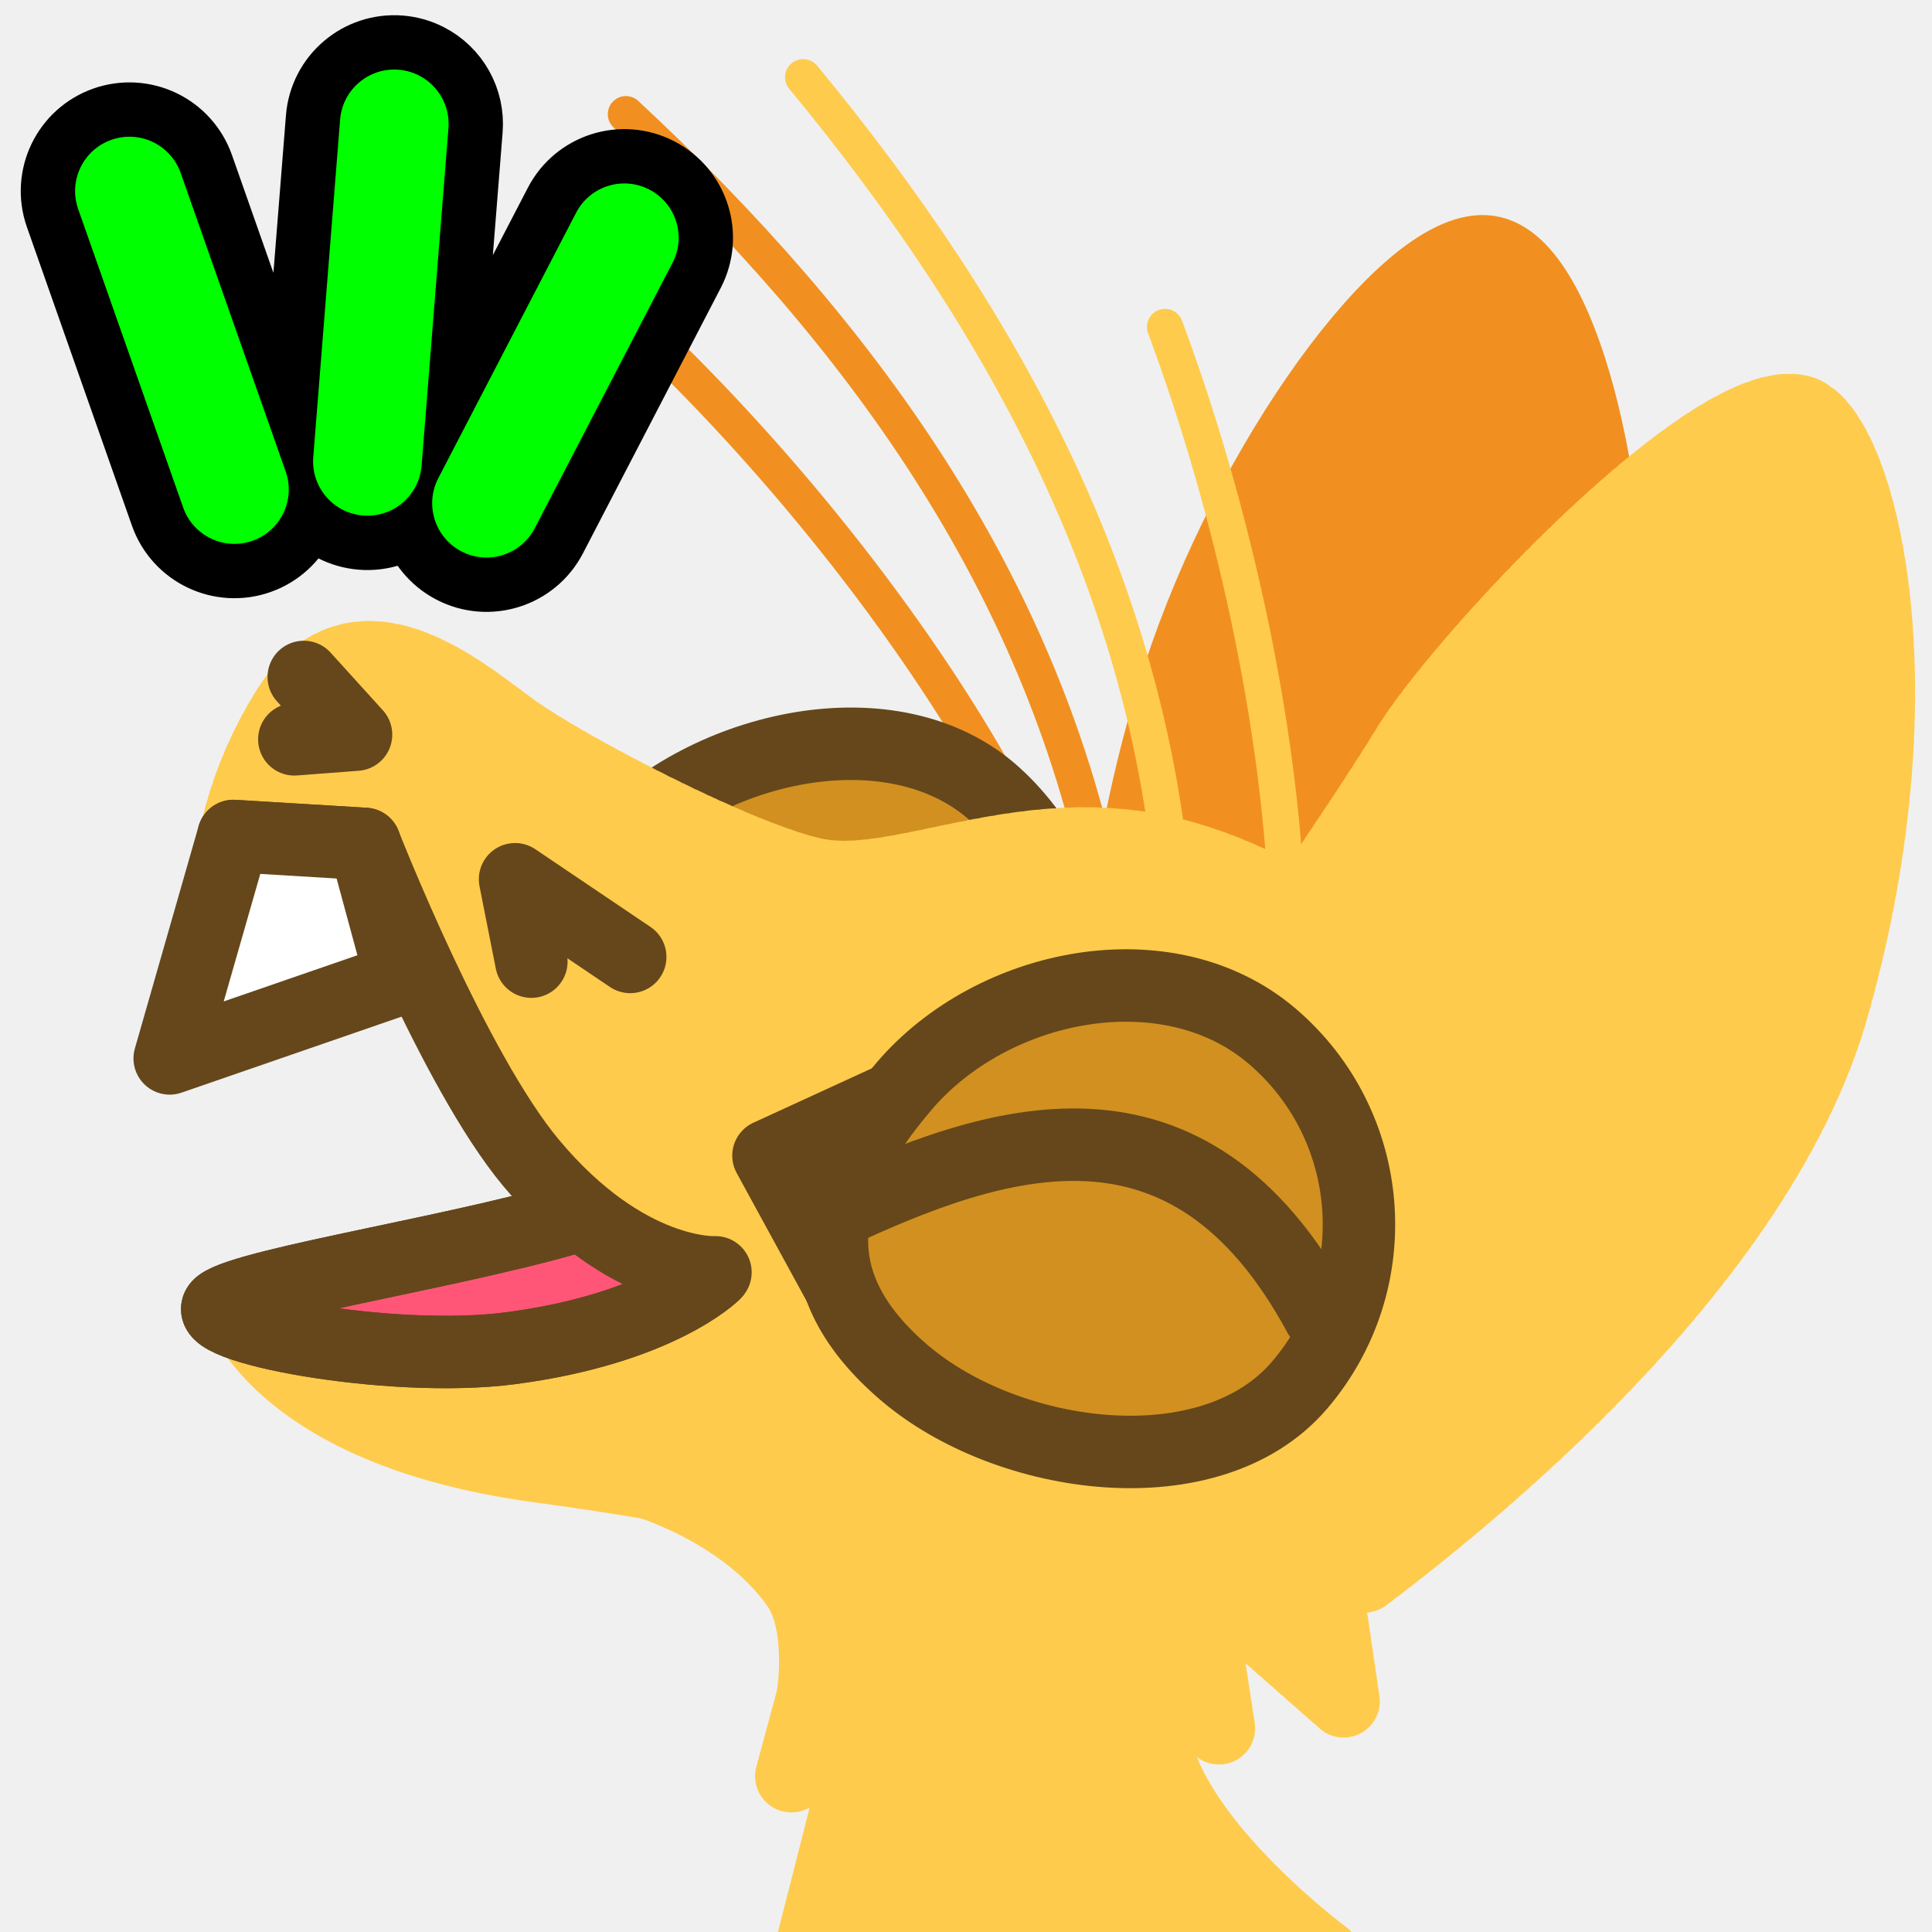
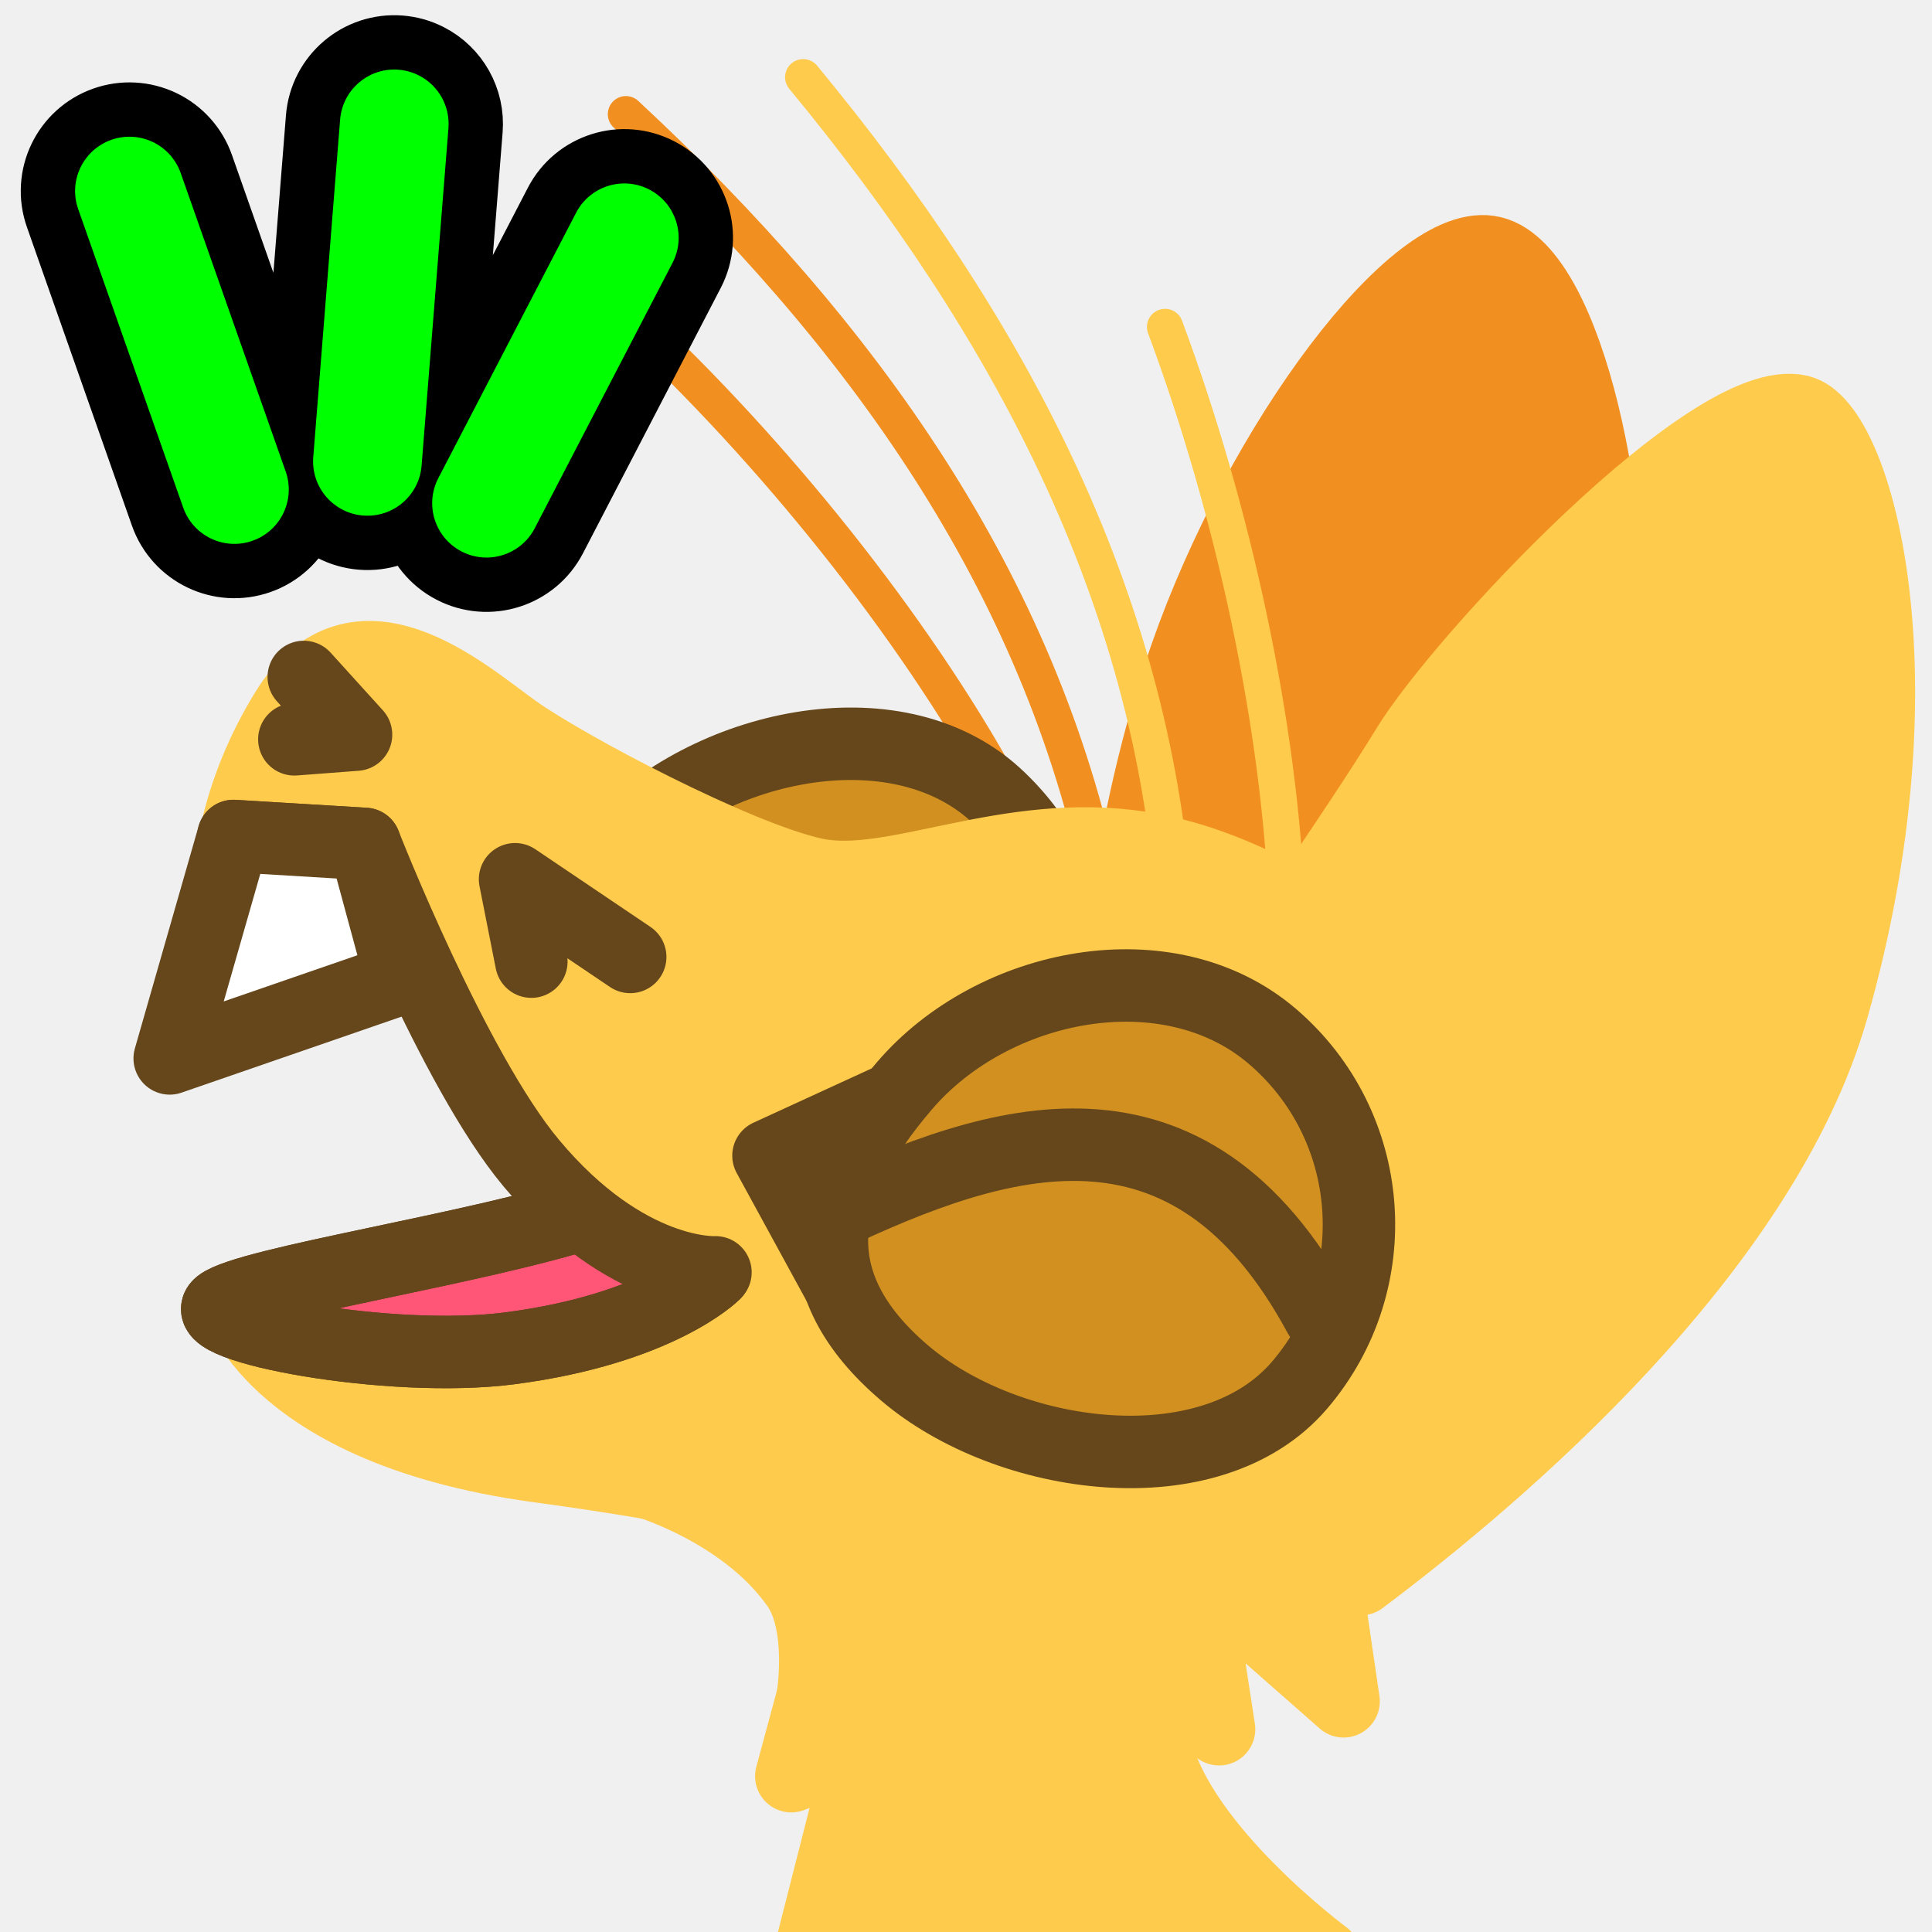
<svg xmlns="http://www.w3.org/2000/svg" version="1.1" id="svg824" width="1706.667" height="1706.667" viewBox="0 0 1706.667 1706.667">
  <defs id="defs828" />
  <g id="layer1" style="display:inline">
    <path style="display:none;fill:#123456;stroke:#123456;stroke-width:64;stroke-linecap:round;stroke-linejoin:round;-inkscape-stroke:none;paint-order:fill markers stroke;stop-color:#000000" d="m 1213.727,855.731 c 70.798,131.454 185.382,239.025 198.706,401.828 -29.438,-19.135 -55.932,-14.719 -79.483,13.247 91.022,54.7 58.514,175.917 81.69,267.15 l -99.353,6.624 c 66.759,58.919 81.773,128.186 90.522,198.706 l -494.507,2.208 c -24.38,-41.481 23.115,-208.563 66.236,-227.044 0,0 3.379,-20.015 -75.353,-9.455 28.741,-247.273 185.695,-422.176 311.542,-653.264 z" id="path3091" />
    <path style="display:inline;opacity:1;fill:#ffcb4c;fill-opacity:1;stroke:#ffcb4c;stroke-width:64;stroke-linecap:round;stroke-linejoin:round;stroke-miterlimit:4;stroke-dasharray:none;stroke-dashoffset:0;stroke-opacity:1;paint-order:fill markers stroke;stop-color:#000000" d="m 763.789,1329.521 -64.785,239.508 62.822,-25.521 -51.043,200.244 459.384,-15.705 c 0,0 -127.607,-94.233 -149.202,-184.539 -21.595,-90.306 51.043,-253.25 51.043,-253.25 z" id="path3340" />
    <g id="g12988" transform="rotate(42.28367,955.8562,1138.008)" style="display:inline">
      <path style="display:inline;fill:none;fill-opacity:1;stroke:#f19020;stroke-width:32;stroke-linecap:round;stroke-linejoin:round;stroke-miterlimit:4;stroke-dasharray:none;stroke-dashoffset:0;stroke-opacity:1;paint-order:fill markers stroke;stop-color:#000000" d="m 101.41,772.923 c 172.373,3.727 366.285,35.88 517.695,89.905" id="path6280-0-6" />
      <path style="display:inline;fill:none;fill-opacity:1;stroke:#f19020;stroke-width:32;stroke-linecap:round;stroke-linejoin:round;stroke-miterlimit:4;stroke-dasharray:none;stroke-dashoffset:0;stroke-opacity:1;paint-order:fill markers stroke;stop-color:#000000" d="m -40.041,641.805 c 284.928,3.013 548.154,59.759 769.294,220.71" id="path6280-3" />
      <g id="g12997" style="fill:#d19020;fill-opacity:1">
        <path id="path1915-9" style="display:inline;fill:#d19020;fill-opacity:1;stroke:#65471b;stroke-width:64;stroke-linecap:round;stroke-linejoin:round;paint-order:fill markers stroke;stop-color:#000000" d="m 824.216,1085.485 c 10e-6,120.717 -155.86,218.577 -276.577,218.577 -120.717,0 -160.577,-55.86 -160.577,-176.577 0,-120.717 97.86,-260.577 218.577,-260.577 120.717,0 218.577,97.86 218.577,218.577 z" />
      </g>
      <g id="g14407" style="display:inline" transform="translate(1.4395368e-5,2.348724e-5)">
        <path style="fill:#ffcb4c;fill-opacity:1;stroke:none;stroke-width:64;stroke-linecap:round;stroke-opacity:1;-inkscape-stroke:none;paint-order:fill markers stroke;stop-color:#000000" d="m 390.792,1673.79 c 0,0 114.865,80.79 334.11,-70.21 238.542,-164.29 307.596,-167.964 307.596,-167.964 L 744.638,1271.595 c 0,0 -69.449,197.265 -124.636,232.708 -55.187,35.443 -229.211,169.487 -229.211,169.487 z" id="path11259" />
        <path style="opacity:1;fill:#ff5678;fill-opacity:1;stroke:#65471b;stroke-width:64;stroke-linecap:round;stroke-linejoin:round;stroke-miterlimit:4;stroke-dasharray:none;stroke-dashoffset:0;stroke-opacity:1;paint-order:fill markers stroke;stop-color:#000000" d="m 706.722,1347.361 c 0,0 -3.445,68.694 -88.618,169.38 -69.465,82.116 -221.204,175.157 -215.989,144.43 5.215,-30.727 136.155,-191.096 187.289,-281.515 54.759,-96.828 116.425,-34.045 116.425,-34.045" id="path10665" />
        <path style="opacity:1;fill:none;fill-opacity:1;stroke:#65471b;stroke-width:64;stroke-linecap:round;stroke-linejoin:round;stroke-miterlimit:4;stroke-dasharray:none;stroke-dashoffset:0;stroke-opacity:1;paint-order:fill markers stroke;stop-color:#000000" d="m 706.722,1347.361 c 0,0 -3.445,68.694 -88.618,169.38 -69.465,82.116 -221.204,175.157 -215.989,144.43 5.215,-30.727 136.155,-191.096 187.289,-281.515 54.759,-96.828 116.425,-34.045 116.425,-34.045" id="path5898" />
      </g>
      <path style="opacity:1;fill:#f19020;fill-opacity:1;stroke:#f19020;stroke-width:64;stroke-linecap:round;stroke-miterlimit:4;stroke-dasharray:none;stroke-dashoffset:0;stroke-opacity:1;paint-order:fill markers stroke;stop-color:#000000" d="m 835.147,966.355 c 0,0 -115.451,-134.478 -187.012,-302.615 -78.724,-184.967 -99.904,-413.743 -39.707,-446.611 60.197,-32.868 243.16,98.748 327.844,212.764 84.684,114.016 184.078,406.249 184.078,406.249 z" id="path1640" />
-       <path id="path2160" style="display:inline;opacity:1;fill:#ffcb4c;stroke:#ffcb4c;stroke-width:64;stroke-linecap:round;stroke-linejoin:round;stroke-miterlimit:4;stroke-dasharray:6.4, 6.4;stroke-dashoffset:0;stroke-opacity:1;paint-order:fill markers stroke;stop-color:#000000" d="m 957.09,689.244 c -12.674,0.184 -25.04,1.06 -36.979,2.662 -120.22,16.137 -200.036,99.606 -271.064,104.562 -71.028,4.956 -236.406,-28.251 -288.998,-46.268 -52.592,-18.017 -167.927,-73.656 -198.885,41.33 -9.269,34.429 -14.833,75.462 -11.361,118.271 l 111.418,-29.879 c 71.072,87.895 252.929,318.64 441.045,239.96 70.911,20.759 103.397,183.501 213.086,211.975 22.593,5.865 56.46,6.897 94.258,4.449 l 197.594,82.635 -50.998,-108.156 c 6.929,-2.032 13.769,-4.148 20.439,-6.391 l 128.996,59.592 -46.178,-99.629 c 5.982,-4.39 11.494,-8.912 16.158,-13.641 2.287,-2.318 4.709,-5.084 7.078,-7.66 0,0 4.606,-9.794 11.492,-26.01 3.443,-8.108 7.457,-17.82 11.75,-28.719 4.293,-10.899 8.868,-22.983 13.43,-35.83 4.562,-12.847 9.111,-26.455 13.361,-40.408 4.25,-13.953 8.198,-28.248 11.555,-42.465 1.678,-7.108 3.209,-14.199 4.555,-21.215 1.346,-7.016 2.508,-13.958 3.449,-20.777 0.941,-6.819 1.663,-13.513 2.127,-20.029 0.464,-6.516 0.67,-12.856 0.584,-18.965 -0.087,-6.109 -0.66,-12.292 -1.658,-18.52 -0.998,-6.227 -2.42,-12.498 -4.207,-18.777 -1.787,-6.279 -3.939,-12.569 -6.393,-18.834 -2.454,-6.265 -5.21,-12.504 -8.209,-18.688 -2.998,-6.183 -6.237,-12.309 -9.658,-18.344 -3.421,-6.035 -7.023,-11.979 -10.744,-17.799 -7.442,-11.64 -15.362,-22.786 -23.271,-33.166 -7.909,-10.38 -15.808,-19.996 -23.207,-28.582 -7.399,-8.586 -14.297,-16.142 -20.207,-22.4 -11.821,-12.516 -19.688,-19.844 -19.688,-19.844 -78.114,-53.216 -181.949,-85.734 -270.67,-84.443 z" transform="rotate(-25.75339,1095.125,1162.537)" />
+       <path id="path2160" style="display:inline;opacity:1;fill:#ffcb4c;stroke:#ffcb4c;stroke-width:64;stroke-linecap:round;stroke-linejoin:round;stroke-miterlimit:4;stroke-dasharray:none;stroke-dashoffset:0;stroke-opacity:1;paint-order:fill markers stroke;stop-color:#000000" d="m 957.09,689.244 c -12.674,0.184 -25.04,1.06 -36.979,2.662 -120.22,16.137 -200.036,99.606 -271.064,104.562 -71.028,4.956 -236.406,-28.251 -288.998,-46.268 -52.592,-18.017 -167.927,-73.656 -198.885,41.33 -9.269,34.429 -14.833,75.462 -11.361,118.271 l 111.418,-29.879 c 71.072,87.895 252.929,318.64 441.045,239.96 70.911,20.759 103.397,183.501 213.086,211.975 22.593,5.865 56.46,6.897 94.258,4.449 l 197.594,82.635 -50.998,-108.156 c 6.929,-2.032 13.769,-4.148 20.439,-6.391 l 128.996,59.592 -46.178,-99.629 c 5.982,-4.39 11.494,-8.912 16.158,-13.641 2.287,-2.318 4.709,-5.084 7.078,-7.66 0,0 4.606,-9.794 11.492,-26.01 3.443,-8.108 7.457,-17.82 11.75,-28.719 4.293,-10.899 8.868,-22.983 13.43,-35.83 4.562,-12.847 9.111,-26.455 13.361,-40.408 4.25,-13.953 8.198,-28.248 11.555,-42.465 1.678,-7.108 3.209,-14.199 4.555,-21.215 1.346,-7.016 2.508,-13.958 3.449,-20.777 0.941,-6.819 1.663,-13.513 2.127,-20.029 0.464,-6.516 0.67,-12.856 0.584,-18.965 -0.087,-6.109 -0.66,-12.292 -1.658,-18.52 -0.998,-6.227 -2.42,-12.498 -4.207,-18.777 -1.787,-6.279 -3.939,-12.569 -6.393,-18.834 -2.454,-6.265 -5.21,-12.504 -8.209,-18.688 -2.998,-6.183 -6.237,-12.309 -9.658,-18.344 -3.421,-6.035 -7.023,-11.979 -10.744,-17.799 -7.442,-11.64 -15.362,-22.786 -23.271,-33.166 -7.909,-10.38 -15.808,-19.996 -23.207,-28.582 -7.399,-8.586 -14.297,-16.142 -20.207,-22.4 -11.821,-12.516 -19.688,-19.844 -19.688,-19.844 -78.114,-53.216 -181.949,-85.734 -270.67,-84.443 z" transform="rotate(-25.75339,1095.125,1162.537)" />
      <path style="display:none;fill:#123456;stroke:#123456;stroke-width:64;stroke-linecap:round;stroke-linejoin:round;-inkscape-stroke:none;paint-order:fill markers stroke;stop-color:#000000" d="M 880.931,744.045 C 763.916,771.643 622.613,916.257 622.613,916.257 620.953,833.211 611.28,749.437 735.213,677.809 c -124.695,-7.457 -249.288,-15.117 -408.452,46.365 0,0 303.226,-263.622 490.142,-280.397 172.212,-15.455 264.942,37.533 264.942,37.533 -0.192,-45.683 -31.458,-88.259 -90.522,-128.055 0,0 261.087,209.422 298.621,306.567 37.533,97.145 106.115,326.095 106.115,326.095 L 1109.659,750.266 c 0,0 -111.711,-33.819 -228.727,-6.221 z" id="path1637" />
-       <path id="path13483" style="display:inline;opacity:1;fill:#ffcb4c;stroke:#ffcb4c;stroke-width:64;stroke-linecap:round;stroke-linejoin:round;stroke-miterlimit:4;stroke-dasharray:6.4, 6.4;stroke-dashoffset:0;stroke-opacity:1;paint-order:fill markers stroke;stop-color:#000000" d="m 903.544,138.309 c -69.738,38.132 -73.726,364.986 -56.45,453.613 15.382,78.908 42.49,283.913 50.124,342.036 117.046,352.491 292.414,242.683 413.717,228.396 28.601,-149.594 68.202,-453.296 -31.166,-653.516 C 1143.721,234.713 948.767,113.581 903.544,138.309 Z" />
+       <path id="path13483" style="display:inline;opacity:1;fill:#ffcb4c;stroke:#ffcb4c;stroke-width:64;stroke-linecap:round;stroke-linejoin:round;stroke-miterlimit:4;stroke-dasharray:none;stroke-dashoffset:0;stroke-opacity:1;paint-order:fill markers stroke;stop-color:#000000" d="m 903.544,138.309 c -69.738,38.132 -73.726,364.986 -56.45,453.613 15.382,78.908 42.49,283.913 50.124,342.036 117.046,352.491 292.414,242.683 413.717,228.396 28.601,-149.594 68.202,-453.296 -31.166,-653.516 C 1143.721,234.713 948.767,113.581 903.544,138.309 Z" />
      <g id="g13003">
        <path style="opacity:1;fill:none;fill-opacity:1;stroke:#65471b;stroke-width:64;stroke-linecap:round;stroke-linejoin:round;stroke-miterlimit:4;stroke-dasharray:none;stroke-dashoffset:0;stroke-opacity:1;paint-order:fill markers stroke;stop-color:#000000" d="m 83.898,1201.07 68.443,6.623 -37.533,39.741" id="path2163" />
        <path style="opacity:1;fill:none;fill-opacity:1;stroke:#65471b;stroke-width:64;stroke-linecap:round;stroke-linejoin:round;stroke-miterlimit:4;stroke-dasharray:none;stroke-dashoffset:0;stroke-opacity:1;paint-order:fill markers stroke;stop-color:#000000" d="m 401.828,1251.85 -59.612,-44.157 121.432,-17.663" id="path2198" />
        <path style="opacity:1;fill:none;fill-opacity:1;stroke:#65471b;stroke-width:64;stroke-linecap:round;stroke-linejoin:round;stroke-miterlimit:4;stroke-dasharray:none;stroke-dashoffset:0;stroke-opacity:1;paint-order:fill markers stroke;stop-color:#000000" d="m 132.471,1346.787 90.522,-72.859 c 0,0 191.841,94.964 298.393,109.629 130.648,17.981 185.41,-38.082 185.41,-38.082" id="path2200" />
        <path style="opacity:1;fill:#ffffff;fill-opacity:1;stroke:#65471b;stroke-width:64;stroke-linecap:round;stroke-linejoin:round;stroke-miterlimit:4;stroke-dasharray:none;stroke-dashoffset:0;stroke-opacity:1;paint-order:fill markers stroke;stop-color:#000000" d="m 222.993,1530.039 -90.522,-183.251 90.522,-72.859 103.769,66.235 z" id="path2202" />
      </g>
      <path style="opacity:1;fill:none;fill-opacity:1;stroke:#ffcb4c;stroke-width:32;stroke-linecap:round;stroke-linejoin:round;stroke-miterlimit:4;stroke-dasharray:none;stroke-dashoffset:0;stroke-opacity:1;paint-order:fill markers stroke;stop-color:#000000" d="M 53.831,512.307 C 335.894,552.725 589.383,643.561 787.462,832.168" id="path6280" />
      <path style="display:inline;fill:none;fill-opacity:1;stroke:#ffcb4c;stroke-width:32;stroke-linecap:round;stroke-linejoin:round;stroke-miterlimit:4;stroke-dasharray:none;stroke-dashoffset:0;stroke-opacity:1;paint-order:fill markers stroke;stop-color:#000000" d="m 438.756,460.433 c 153.236,79.026 313.345,193.048 425.663,308.062" id="path6280-0" />
      <g id="g12993" transform="rotate(-1.743134,1050.355,898.8806)" style="display:inline;fill:#d19020;fill-opacity:1">
        <path style="opacity:1;fill:#d19020;fill-opacity:1;stroke:#65471b;stroke-width:64;stroke-linecap:round;stroke-linejoin:round;stroke-miterlimit:4;stroke-dasharray:none;stroke-dashoffset:0;stroke-opacity:1;paint-order:fill markers stroke;stop-color:#000000" d="m 661.976,1226.049 53.367,-115.501 86.531,168.711 z" id="path7852" />
        <path id="path1915" style="opacity:1;fill:#d19020;fill-opacity:1;stroke:#65471b;stroke-width:64;stroke-linecap:round;stroke-linejoin:round;paint-order:fill markers stroke;stop-color:#000000" d="m 1150.289,1075.222 c 0,120.717 -151.86,218.577 -272.577,218.577 -120.717,0 -164.577,-71.86 -164.577,-192.577 -2e-5,-120.717 97.86,-244.577 218.577,-244.577 120.717,-2e-5 218.577,97.86 218.577,218.577 z" />
        <path style="fill:#d19020;fill-opacity:1;stroke:#65471b;stroke-width:64;stroke-linecap:round;stroke-opacity:1;-inkscape-stroke:none;paint-order:fill markers stroke;stop-color:#000000" d="M 737.583,1231.125 C 804.607,1082.44 896.221,929.282 1123.587,1017.069" id="path8126" />
      </g>
      <g id="g13003-1" style="display:inline" transform="translate(803.8689,433.207)" />
      <g id="path9452" style="display:inline;fill:#00ff00;stroke:#ffffff;stroke-width:96;stroke-miterlimit:4;stroke-dasharray:none;paint-order:stroke fill markers" transform="rotate(-7.082935,2262.325,4441.069)">
        <path id="path9729" style="color:#000000;fill:#00ff00;stroke:#000000;stroke-width:96;stroke-linecap:round;stroke-linejoin:round;stroke-miterlimit:4;stroke-dasharray:none;paint-order:stroke fill markers" d="m 501.307,429.38 a 48,48 0 0 0 -41.074,54.045 l 35.688,261.752 a 48,48 0 0 0 54.045,41.074 48,48 0 0 0 41.074,-54.045 l -35.688,-261.75 a 48,48 0 0 0 -54.045,-41.076 z m 42.173,309.312 -35.688,-261.751 M 276.935,464.345 a 48,48 0 0 0 -17.666,6.221 48,48 0 0 0 -16.822,65.764 l 152.465,257.281 a 48,48 0 0 0 65.764,16.822 48,48 0 0 0 16.824,-65.764 L 325.035,487.388 A 48,48 0 0 0 276.935,464.345 Z M 436.206,769.14 283.74,511.859 M 118.793,647.88 a 48,48 0 0 0 -31.127,19.512 48,48 0 0 0 11.297,66.936 L 326.728,896.306 a 48,48 0 0 0 66.936,-11.297 48,48 0 0 0 -11.299,-66.936 L 154.6,656.093 a 48,48 0 0 0 -35.807,-8.213 z M 354.547,857.189 126.782,695.21" />
      </g>
    </g>
    <path style="display:inline;fill:none;fill-opacity:1;stroke:#ffcb4c;stroke-width:64;stroke-linecap:round;stroke-linejoin:round;stroke-miterlimit:4;stroke-dasharray:none;stroke-opacity:1;paint-order:fill markers stroke;stop-color:#000000" d="m 563.588,1306.711 c 0,0 92.11,24.979 140.507,93.671 24.69,35.044 13.644,99.954 13.644,99.954" id="path32674" />
  </g>
</svg>
